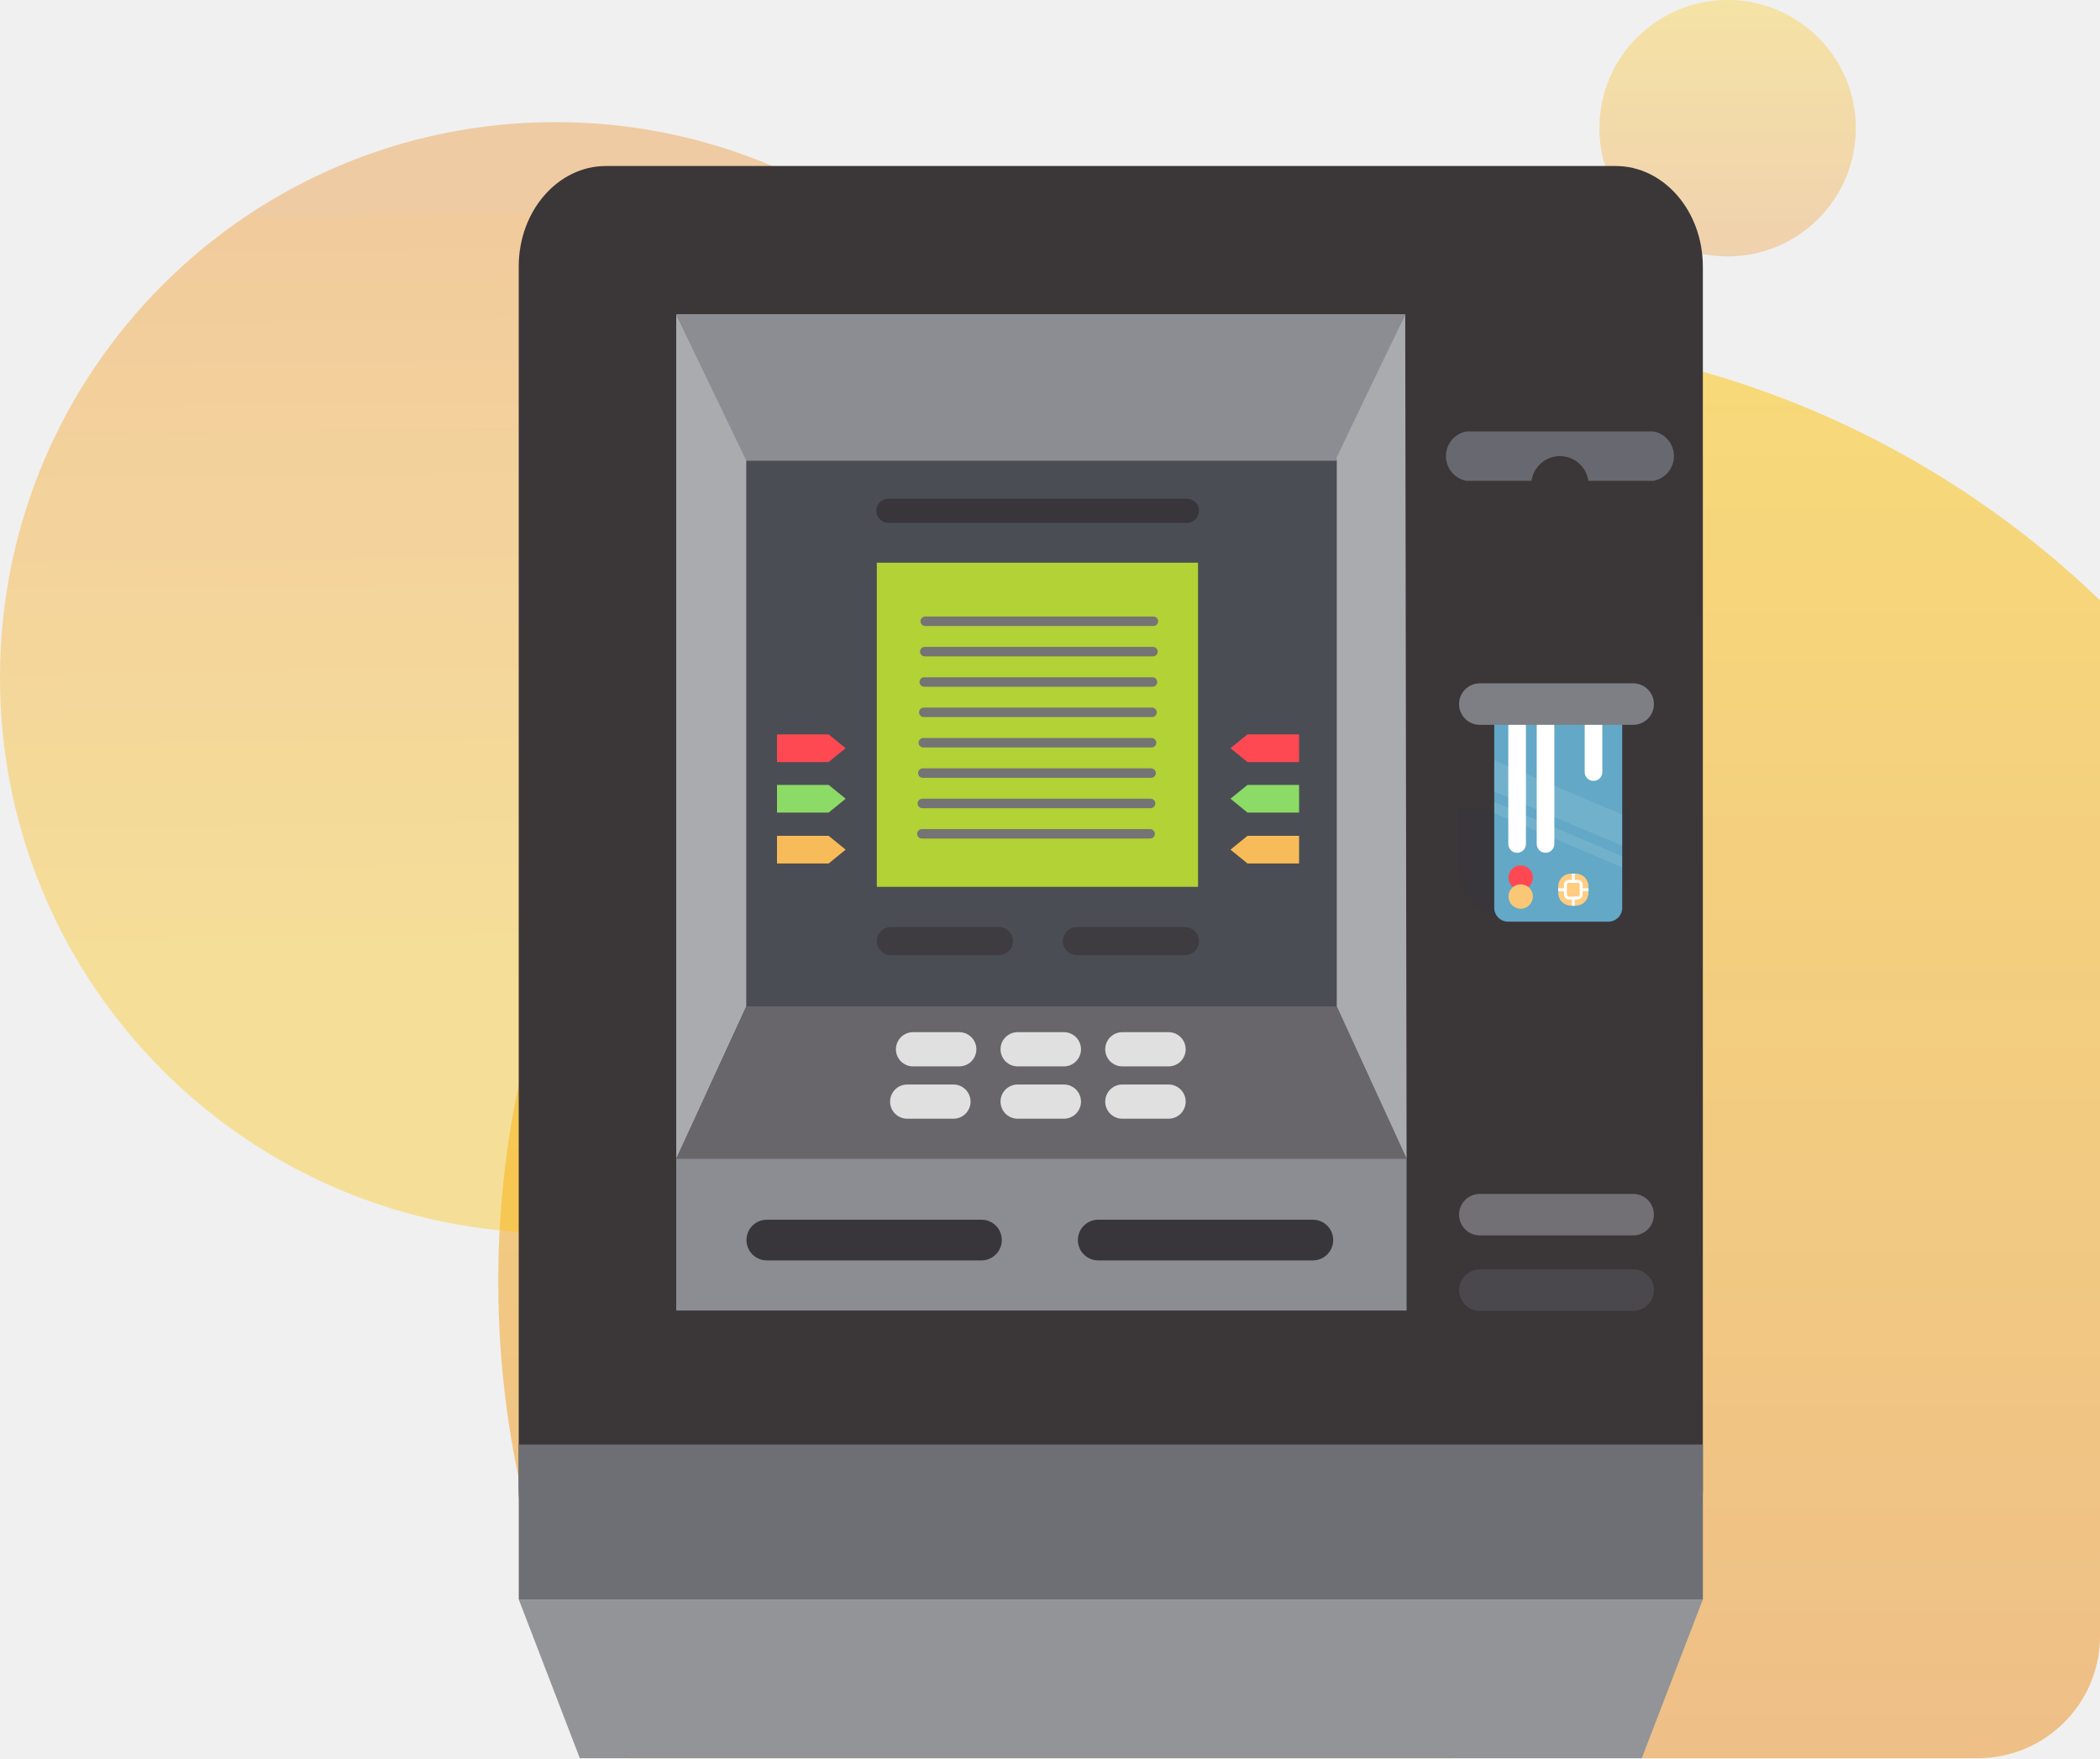
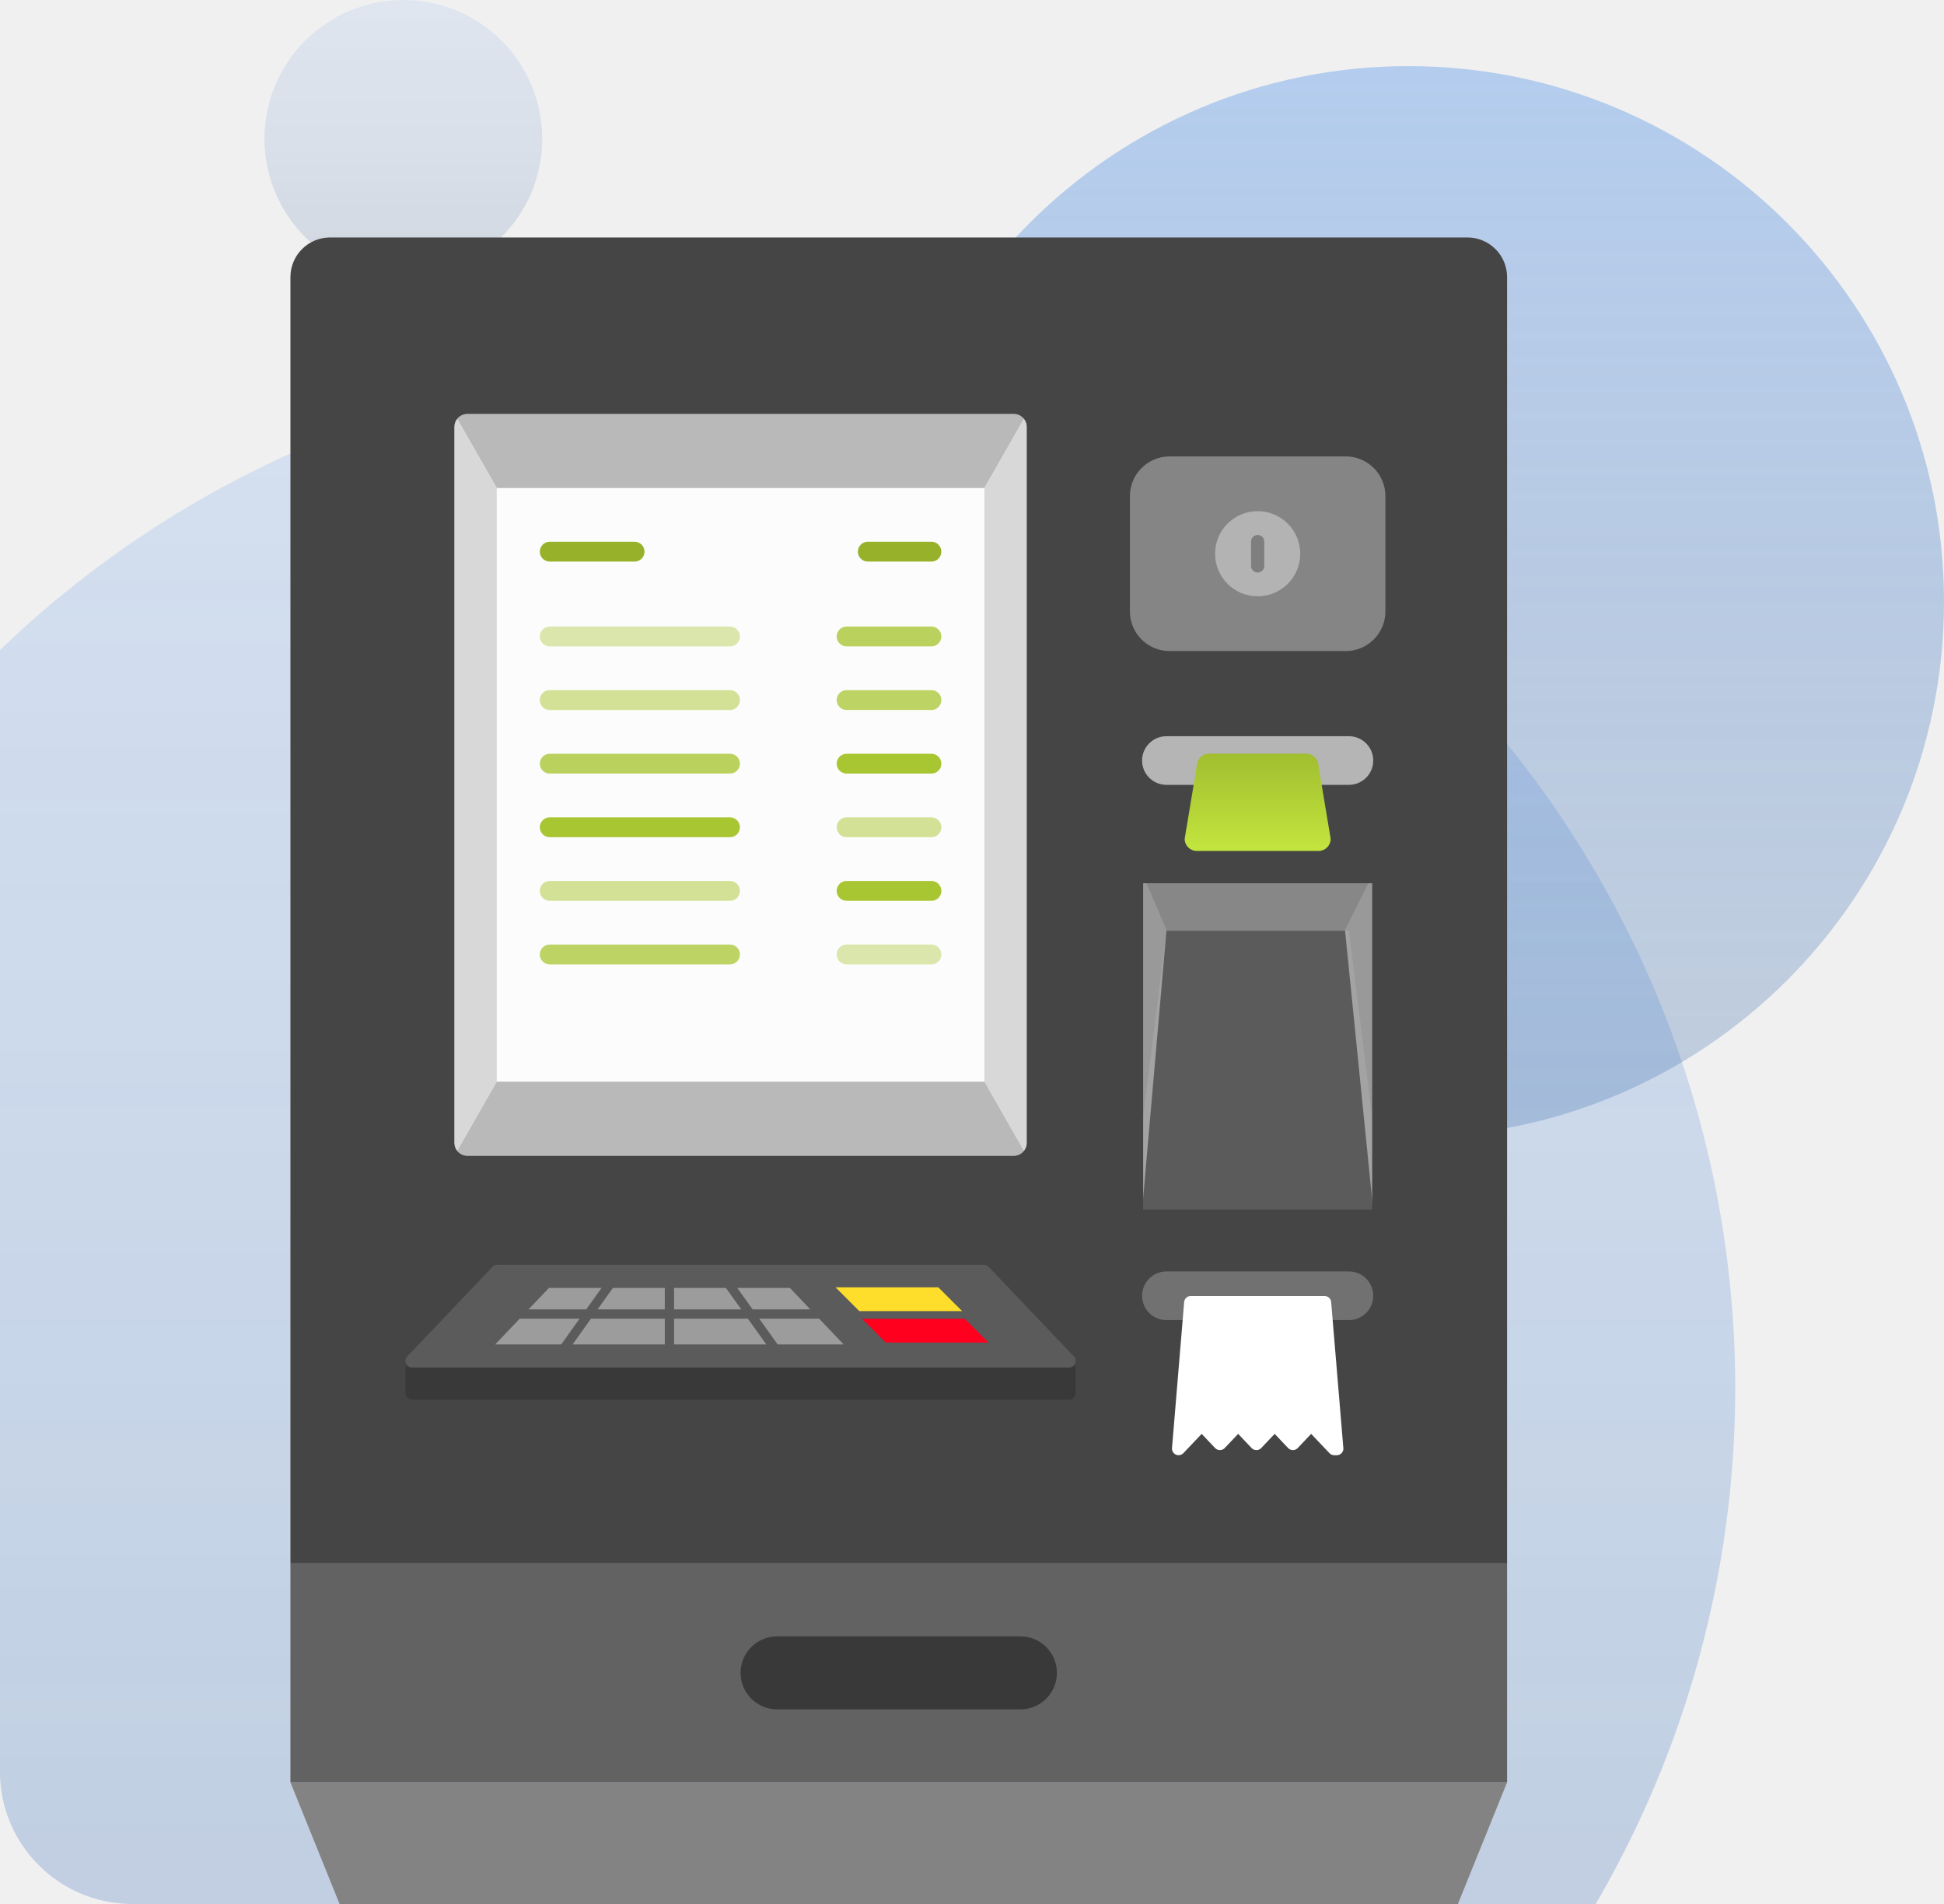
- <svg xmlns="http://www.w3.org/2000/svg" width="172" height="144.001" viewBox="0 0 172 144.001">
+ <svg xmlns="http://www.w3.org/2000/svg" width="147" height="144" viewBox="0 0 147 144">
  <defs>
-     <linearGradient id="linear-gradient" x1="0.5" x2="0.5" y2="1" gradientUnits="objectBoundingBox">
-       <stop offset="0" stop-color="#ffc400" />
-       <stop offset="1" stop-color="#ed8d1d" />
+     <linearGradient id="linear-gradient" x1="0.5" y1="1" x2="0.5" gradientUnits="objectBoundingBox">
+       <stop offset="0" stop-color="#1d75ed" stop-opacity="0.212" />
+       <stop offset="1" stop-color="#2964b5" stop-opacity="0.392" />
    </linearGradient>
-     <linearGradient id="linear-gradient-2" x1="-0.193" y1="0.81" x2="-0.201" y2="0.086" gradientUnits="objectBoundingBox">
-       <stop offset="0" stop-color="#ffc400" />
-       <stop offset="1" stop-color="#f78b0d" />
-       <stop offset="1" stop-color="#f19a16" />
-       <stop offset="1" stop-color="#ed8d1d" />
+     <linearGradient id="linear-gradient-2" x1="0.5" x2="0.5" y2="1" gradientUnits="objectBoundingBox">
+       <stop offset="0" stop-color="#4d90eb" stop-opacity="0.365" />
+       <stop offset="1" stop-color="#154e9b" stop-opacity="0.212" />
    </linearGradient>
-     <clipPath id="clip-path">
-       <path id="Path_96" data-name="Path 96" d="M185.694,392.031a1.14,1.14,0,0,1-1.2-1.074V375.242a1.14,1.14,0,0,1,1.2-1.074h8.082a1.14,1.14,0,0,1,1.2,1.074v15.715a1.14,1.14,0,0,1-1.2,1.074Z" transform="translate(-184.497 -374.168)" fill="#63a8c6" />
-     </clipPath>
+     <linearGradient id="linear-gradient-3" x1="0.5" x2="0.5" y2="1" gradientUnits="objectBoundingBox">
+       <stop offset="0" stop-color="#1d75ed" stop-opacity="0.129" />
+       <stop offset="1" stop-color="#0f3b77" stop-opacity="0.212" />
+     </linearGradient>
+     <linearGradient id="linear-gradient-4" x1="0.5" x2="0.5" y2="1" gradientUnits="objectBoundingBox">
+       <stop offset="0" stop-color="#a1be2f" />
+       <stop offset="1" stop-color="#c3e53e" />
+     </linearGradient>
  </defs>
-   <g id="ico-kiosk" transform="translate(-188 -270)">
-     <path id="Subtraction_52" data-name="Subtraction 52" d="M-5808.81-7747.51h-67.661a77.066,77.066,0,0,1-7.774-18.471,77.676,77.676,0,0,1-2.755-20.547,76.986,76.986,0,0,1,6.089-30.155,77.572,77.572,0,0,1,7.14-13.16,78.208,78.208,0,0,1,9.461-11.467,78.143,78.143,0,0,1,11.465-9.459,77.565,77.565,0,0,1,13.16-7.142A76.986,76.986,0,0,1-5809.53-7864a76.989,76.989,0,0,1,30.156,6.089,77.547,77.547,0,0,1,13.158,7.142,78.055,78.055,0,0,1,10.407,8.421v84.837a10.009,10.009,0,0,1-10,10h-43Z" transform="translate(6115.809 8161.511)" opacity="0.495" fill="url(#linear-gradient)" />
-     <circle id="Ellipse_11" data-name="Ellipse 11" cx="45.5" cy="45.5" r="45.5" transform="translate(188 280)" opacity="0.367" fill="url(#linear-gradient-2)" />
-     <circle id="Ellipse_12" data-name="Ellipse 12" cx="10.5" cy="10.5" r="10.5" transform="translate(319 270)" opacity="0.315" fill="url(#linear-gradient)" />
-     <g id="Group_145" data-name="Group 145" transform="translate(-60.98 -46.885)">
-       <g id="Group_144" data-name="Group 144" transform="translate(291.469 330.482)">
-         <g id="Group_143" data-name="Group 143" transform="translate(0)">
-           <g id="Group_140" data-name="Group 140" transform="translate(0 0)">
-             <path id="Path_72" data-name="Path 72" d="M126.4,399.92c0,4.549-3.2,8.238-7.143,8.238h-82.7c-3.945,0-7.143-3.689-7.143-8.238V299.786c0-4.55,3.2-8.238,7.143-8.238h82.7c3.945,0,7.143,3.688,7.143,8.238Z" transform="translate(-29.418 -291.548)" fill="#3b3638" />
-             <path id="Path_73" data-name="Path 73" d="M108.5,324.29H60.164L54.45,312.267h59.709Z" transform="translate(-41.553 -300.133)" fill="#8c8d92" />
-             <path id="Path_74" data-name="Path 74" d="M60.224,422.254h48.314l5.734,12.5H54.45Z" transform="translate(-41.553 -353.453)" fill="#95969b" opacity="0.5" />
-             <rect id="Rectangle_103" data-name="Rectangle 103" width="59.822" height="12.441" transform="translate(12.897 81.3)" fill="#8c8d92" />
-             <path id="Path_75" data-name="Path 75" d="M86.531,457.887a1.667,1.667,0,0,1-1.667,1.667H67.285a1.667,1.667,0,0,1-1.667-1.667h0a1.667,1.667,0,0,1,1.667-1.667h17.58a1.667,1.667,0,0,1,1.667,1.667Z" transform="translate(-46.967 -369.92)" fill="#38363b" />
-             <path id="Path_76" data-name="Path 76" d="M139.214,457.887a1.666,1.666,0,0,1-1.666,1.667h-17.58a1.666,1.666,0,0,1-1.667-1.667h0a1.666,1.666,0,0,1,1.667-1.667h17.58a1.666,1.666,0,0,1,1.666,1.667Z" transform="translate(-72.507 -369.92)" fill="#38363b" />
-             <g id="Group_133" data-name="Group 133" transform="translate(30.416 70.943)" opacity="0.8">
-               <path id="Path_77" data-name="Path 77" d="M95.966,427.812a1.4,1.4,0,0,1-1.4,1.4H90.778a1.4,1.4,0,0,1-1.4-1.4h0a1.4,1.4,0,0,1,1.4-1.4h3.789a1.4,1.4,0,0,1,1.4,1.4Z" transform="translate(-88.902 -426.413)" fill="#fff" />
-               <path id="Path_78" data-name="Path 78" d="M112.6,427.812a1.4,1.4,0,0,1-1.4,1.4h-3.79a1.4,1.4,0,0,1-1.4-1.4h0a1.4,1.4,0,0,1,1.4-1.4h3.79a1.4,1.4,0,0,1,1.4,1.4Z" transform="translate(-96.967 -426.413)" fill="#fff" />
-               <path id="Path_79" data-name="Path 79" d="M129.24,427.812a1.4,1.4,0,0,1-1.4,1.4h-3.789a1.4,1.4,0,0,1-1.4-1.4h0a1.4,1.4,0,0,1,1.4-1.4h3.789a1.4,1.4,0,0,1,1.4,1.4Z" transform="translate(-105.033 -426.413)" fill="#fff" />
-               <path id="Path_80" data-name="Path 80" d="M95.042,436.13a1.4,1.4,0,0,1-1.4,1.4h-3.79a1.4,1.4,0,0,1-1.4-1.4h0a1.4,1.4,0,0,1,1.4-1.4h3.79a1.4,1.4,0,0,1,1.4,1.4Z" transform="translate(-88.454 -430.445)" fill="#fff" />
-               <path id="Path_81" data-name="Path 81" d="M112.6,436.13a1.4,1.4,0,0,1-1.4,1.4h-3.79a1.4,1.4,0,0,1-1.4-1.4h0a1.4,1.4,0,0,1,1.4-1.4h3.79a1.4,1.4,0,0,1,1.4,1.4Z" transform="translate(-96.967 -430.445)" fill="#fff" />
-               <path id="Path_82" data-name="Path 82" d="M129.24,436.13a1.4,1.4,0,0,1-1.4,1.4h-3.789a1.4,1.4,0,0,1-1.4-1.4h0a1.4,1.4,0,0,1,1.4-1.4h3.789a1.4,1.4,0,0,1,1.4,1.4Z" transform="translate(-105.033 -430.445)" fill="#fff" />
+   <g id="ico-kiosk" transform="translate(-15 -270)">
+     <g id="Group_477" data-name="Group 477" transform="translate(15 270)">
+       <path id="Subtraction_52" data-name="Subtraction 52" d="M77.471,116.489A76.978,76.978,0,0,1,47.316,110.4a77.472,77.472,0,0,1-13.161-7.142A77.688,77.688,0,0,1,6.088,69.174,77.43,77.43,0,0,1,10.529,0h110.8a10.012,10.012,0,0,1,9.866,10V94.838a78.12,78.12,0,0,1-10.406,8.42,77.541,77.541,0,0,1-13.16,7.142A76.97,76.97,0,0,1,77.471,116.489Z" transform="translate(131.191 144) rotate(180)" opacity="0.598" fill="url(#linear-gradient)" />
+       <circle id="Ellipse_11" data-name="Ellipse 11" cx="40.5" cy="40.5" r="40.5" transform="translate(66 5)" fill="url(#linear-gradient-2)" />
+       <circle id="Ellipse_12" data-name="Ellipse 12" cx="10.5" cy="10.5" r="10.5" transform="translate(20)" opacity="0.645" fill="url(#linear-gradient-3)" />
+     </g>
+     <g id="Group_574" data-name="Group 574" transform="translate(-0.039 10.96)">
+       <g id="Group_571" data-name="Group 571" transform="translate(37 277)">
+         <g id="Group_570" data-name="Group 570" transform="translate(0 0)">
+           <path id="Rectangle_938" data-name="Rectangle 938" d="M3,0H89a3,3,0,0,1,3,3v97.28a0,0,0,0,1,0,0H0a0,0,0,0,1,0,0V3A3,3,0,0,1,3,0Z" fill="#454545" />
+           <g id="Group_567" data-name="Group 567" transform="translate(63.48 16.56)" opacity="0.8">
+             <rect id="Rectangle_945" data-name="Rectangle 945" width="19.32" height="14.72" rx="3" transform="translate(0 0)" fill="#959595" />
+             <circle id="Ellipse_599" data-name="Ellipse 599" cx="3.22" cy="3.22" r="3.22" transform="translate(6.44 4.14)" fill="#cecece" />
+             <line id="Line_68" data-name="Line 68" y2="1.84" transform="translate(9.66 6.44)" fill="none" stroke="#707070" stroke-linecap="round" stroke-width="1" opacity="0.683" />
+           </g>
+           <g id="Rectangle_943" data-name="Rectangle 943" transform="translate(63.48 56.12)" fill="none" stroke="#454545" stroke-width="1">
+             <rect width="19.32" height="26.68" rx="2" stroke="none" />
+             <rect x="0.5" y="0.5" width="18.32" height="25.68" rx="1.5" fill="none" />
+           </g>
+           <g id="Group_572" data-name="Group 572" transform="translate(63.48 47.368)">
+             <path id="Path_601" data-name="Path 601" d="M2.76,0h13.8l2.76,22.08H0Z" transform="translate(0 5.072)" fill="#717171" opacity="0.494" />
+             <g id="Group_566" data-name="Group 566" opacity="0.573">
+               <path id="Path_604" data-name="Path 604" d="M0,0H19.32L16.56,4.6H2.76Z" transform="translate(0 0.472)" fill="#b9b9b9" />
+               <path id="Path_602" data-name="Path 602" d="M.676-.513l2.146,5L.977,25.679.9,18.664Z" transform="translate(-0.054 0.513)" fill="#d8d8d8" />
+               <path id="Path_605" data-name="Path 605" d="M2.9.1.676,4.54l2.146,21.3L2.9,18.826Z" transform="translate(15.586 0.464)" fill="#d8d8d8" />
            </g>
-             <path id="Path_83" data-name="Path 83" d="M54.45,312.267v69.167l5.754-12.5V324.29Z" transform="translate(-41.553 -300.133)" fill="#aaabaf" />
-             <path id="Path_84" data-name="Path 84" d="M165.052,312.267l.113,69.167-5.734-12.5V324.013Z" transform="translate(-92.446 -300.133)" fill="#aaabaf" />
-             <rect id="Rectangle_104" data-name="Rectangle 104" width="48.334" height="44.643" transform="translate(18.651 24.157)" fill="#4b4d55" />
-             <path id="Path_85" data-name="Path 85" d="M97.488,410.85A1.151,1.151,0,0,1,96.337,412H87.488a1.151,1.151,0,0,1-1.151-1.15h0a1.151,1.151,0,0,1,1.151-1.151h8.849a1.151,1.151,0,0,1,1.151,1.151Z" transform="translate(-57.011 -347.367)" fill="#3e3c41" />
-             <path id="Path_86" data-name="Path 86" d="M127.064,410.85a1.151,1.151,0,0,1-1.15,1.15h-8.849a1.151,1.151,0,0,1-1.151-1.15h0a1.151,1.151,0,0,1,1.151-1.151h8.849a1.151,1.151,0,0,1,1.15,1.151Z" transform="translate(-71.349 -347.367)" fill="#3e3c41" />
-             <path id="Path_111" data-name="Path 111" d="M0,0H26.31V26.548H0Z" transform="translate(29.326 32.49)" fill="#b2d235" />
-             <path id="Path_87" data-name="Path 87" d="M112.688,342.6a.992.992,0,0,1-.992.992H87.252a.992.992,0,0,1-.992-.992h0a.992.992,0,0,1,.992-.992H111.7a.992.992,0,0,1,.992.992Z" transform="translate(-56.974 -314.36)" fill="#38363b" />
-             <path id="Path_88" data-name="Path 88" d="M74.7,379.07v0H70.471v2.266H74.7L76.09,380.2Z" transform="translate(-49.32 -332.519)" fill="#fe4952" />
-             <path id="Path_89" data-name="Path 89" d="M74.7,387.1v0H70.471v2.266H74.7l1.393-1.134Z" transform="translate(-49.32 -336.411)" fill="#8cdb66" />
-             <path id="Path_90" data-name="Path 90" d="M74.7,395.195v0H70.471v2.266H74.7l1.393-1.134Z" transform="translate(-49.32 -340.336)" fill="#f8bb59" />
-             <path id="Path_91" data-name="Path 91" d="M143.956,379.07v0h4.226v2.266h-4.226l-1.393-1.134Z" transform="translate(-84.269 -332.519)" fill="#fe4952" />
-             <path id="Path_92" data-name="Path 92" d="M143.956,387.1v0h4.226v2.266h-4.226l-1.393-1.134Z" transform="translate(-84.269 -336.411)" fill="#8cdb66" />
-             <path id="Path_93" data-name="Path 93" d="M143.956,395.195v0h4.226v2.266h-4.226l-1.393-1.134Z" transform="translate(-84.269 -340.336)" fill="#f8bb59" />
-             <g id="Group_134" data-name="Group 134" transform="translate(75.943 21.737)">
-               <path id="Path_94" data-name="Path 94" d="M193.814,330.906H178.492a2.06,2.06,0,0,0,0,4.048h5.334a2.35,2.35,0,0,1,4.655,0h5.333a2.06,2.06,0,0,0,0-4.048Z" transform="translate(-176.818 -330.906)" fill="#686970" />
-             </g>
-             <rect id="Rectangle_106" data-name="Rectangle 106" width="14.048" height="5.387" transform="translate(76.945 52.615)" fill="#38363b" />
-             <rect id="Rectangle_107" data-name="Rectangle 107" width="14.048" height="8.829" rx="4.415" transform="translate(76.945 52.922)" fill="#38363b" />
-             <g id="Group_138" data-name="Group 138" transform="translate(79.899 44.026)">
-               <g id="Group_136" data-name="Group 136">
-                 <path id="Path_95" data-name="Path 95" d="M185.694,392.031a1.14,1.14,0,0,1-1.2-1.074V375.242a1.14,1.14,0,0,1,1.2-1.074h8.082a1.14,1.14,0,0,1,1.2,1.074v15.715a1.14,1.14,0,0,1-1.2,1.074Z" transform="translate(-184.497 -374.168)" fill="#63a8c6" />
-                 <g id="Group_135" data-name="Group 135" clip-path="url(#clip-path)">
-                   <rect id="Rectangle_108" data-name="Rectangle 108" width="2.358" height="14.983" transform="translate(-2.433 6.177) rotate(-67.042)" fill="#fff" opacity="0.1" />
-                   <rect id="Rectangle_109" data-name="Rectangle 109" width="0.848" height="14.983" transform="translate(-2.263 8.019) rotate(-67.043)" fill="#fff" opacity="0.1" />
-                 </g>
-               </g>
-               <g id="Group_137" data-name="Group 137" transform="translate(1.164 13.254)">
-                 <path id="Path_97" data-name="Path 97" d="M187.756,401.893a1,1,0,1,1,1-1A1,1,0,0,1,187.756,401.893Z" transform="translate(-186.756 -399.893)" fill="#fe4952" />
-                 <path id="Path_98" data-name="Path 98" d="M187.756,404.9a1,1,0,1,1,1-1A1,1,0,0,1,187.756,404.9Z" transform="translate(-186.756 -401.35)" fill="#f9c776" />
-               </g>
-               <rect id="Rectangle_110" data-name="Rectangle 110" width="2.477" height="2.627" rx="1.043" transform="translate(5.238 13.929)" fill="#ffcc80" />
-               <path id="Path_99" data-name="Path 99" d="M197.141,402.4h-.475v-.285a.4.4,0,0,0-.4-.4h-.246v-.51h-.238v.51h-.247a.4.4,0,0,0-.4.4v.285h-.474v.239h.474v.285a.4.4,0,0,0,.4.4h.247v.51h.238v-.51h.246a.4.4,0,0,0,.4-.4v-.285h.475Zm-.713.524a.161.161,0,0,1-.161.161h-.731a.161.161,0,0,1-.161-.161v-.809a.161.161,0,0,1,.161-.161h.731a.161.161,0,0,1,.161.161Z" transform="translate(-189.426 -387.274)" fill="#fff" />
-               <rect id="Rectangle_111" data-name="Rectangle 111" width="1.444" height="5.216" rx="0.722" transform="translate(7.406 1.119)" fill="#fff" />
-               <rect id="Rectangle_112" data-name="Rectangle 112" width="1.444" height="11.103" rx="0.722" transform="translate(3.477 1.119)" fill="#fff" />
-               <rect id="Rectangle_113" data-name="Rectangle 113" width="1.444" height="11.103" rx="0.722" transform="translate(1.149 1.119)" fill="#fff" />
-             </g>
-             <path id="Path_100" data-name="Path 100" d="M194.867,372.654a1.7,1.7,0,0,1-1.7,1.7h-12.56a1.7,1.7,0,0,1-1.7-1.7h0a1.7,1.7,0,0,1,1.7-1.7h12.56a1.7,1.7,0,0,1,1.7,1.7Z" transform="translate(-101.892 -328.586)" fill="#7d7f85" />
-             <path id="Path_101" data-name="Path 101" d="M194.867,465.822a1.7,1.7,0,0,1-1.7,1.7h-12.56a1.7,1.7,0,0,1-1.7-1.7h0a1.7,1.7,0,0,1,1.7-1.7h12.56a1.7,1.7,0,0,1,1.7,1.7Z" transform="translate(-101.892 -373.752)" fill="#4a484d" />
-             <path id="Path_102" data-name="Path 102" d="M194.867,453.822a1.7,1.7,0,0,1-1.7,1.7h-12.56a1.7,1.7,0,0,1-1.7-1.7h0a1.7,1.7,0,0,1,1.7-1.7h12.56a1.7,1.7,0,0,1,1.7,1.7Z" transform="translate(-101.892 -367.935)" fill="#727074" />
-             <rect id="Rectangle_114" data-name="Rectangle 114" width="96.985" height="12.688" transform="translate(0 104.715)" fill="#6d6f75" />
-             <g id="Group_139" data-name="Group 139" transform="translate(32.63 36.898)">
-               <path id="Path_103" data-name="Path 103" d="M112.747,360.721a.388.388,0,0,1-.388.388H93.666a.389.389,0,0,1-.388-.388h0a.388.388,0,0,1,.388-.388h18.692a.388.388,0,0,1,.388.388Z" transform="translate(-93.006 -360.333)" fill="#747474" />
-               <path id="Path_104" data-name="Path 104" d="M112.671,365.548a.388.388,0,0,1-.388.388H93.591a.389.389,0,0,1-.389-.388h0a.389.389,0,0,1,.389-.388h18.692a.388.388,0,0,1,.388.388Z" transform="translate(-92.969 -362.673)" fill="#747474" />
-               <path id="Path_105" data-name="Path 105" d="M112.6,370.375a.389.389,0,0,1-.389.389H93.515a.389.389,0,0,1-.388-.389h0a.389.389,0,0,1,.388-.388h18.692a.389.389,0,0,1,.389.388Z" transform="translate(-92.933 -365.013)" fill="#747474" />
-               <path id="Path_106" data-name="Path 106" d="M112.521,375.2a.389.389,0,0,1-.388.388H93.44a.388.388,0,0,1-.388-.388h0a.389.389,0,0,1,.388-.389h18.692a.389.389,0,0,1,.388.389Z" transform="translate(-92.896 -367.353)" fill="#747474" />
-               <path id="Path_107" data-name="Path 107" d="M112.445,380.03a.389.389,0,0,1-.389.388H93.364a.388.388,0,0,1-.388-.388h0a.388.388,0,0,1,.388-.388h18.692a.389.389,0,0,1,.389.388Z" transform="translate(-92.86 -369.694)" fill="#747474" />
-               <path id="Path_108" data-name="Path 108" d="M112.37,384.857a.388.388,0,0,1-.388.388H93.289a.388.388,0,0,1-.388-.388h0a.388.388,0,0,1,.388-.388h18.692a.388.388,0,0,1,.388.388Z" transform="translate(-92.823 -372.034)" fill="#747474" />
-               <path id="Path_109" data-name="Path 109" d="M112.294,389.684a.389.389,0,0,1-.388.389H93.214a.389.389,0,0,1-.389-.389h0a.389.389,0,0,1,.389-.388h18.692a.389.389,0,0,1,.388.388Z" transform="translate(-92.786 -374.374)" fill="#747474" />
-               <path id="Path_110" data-name="Path 110" d="M112.219,394.512a.388.388,0,0,1-.388.388H93.138a.389.389,0,0,1-.388-.388h0a.389.389,0,0,1,.388-.389H111.83a.389.389,0,0,1,.388.389Z" transform="translate(-92.75 -376.714)" fill="#747474" />
+             <rect id="Rectangle_949" data-name="Rectangle 949" width="19.32" height="26.68" transform="translate(0 0.472)" fill="none" stroke="#454545" stroke-width="2" />
+           </g>
+           <rect id="Rectangle_947" data-name="Rectangle 947" width="17.48" height="3.68" rx="1.84" transform="translate(64.4 78.2)" fill="#717171" />
+           <rect id="Rectangle_951" data-name="Rectangle 951" width="17.48" height="3.68" rx="1.84" transform="translate(64.4 37.72)" fill="#fff" opacity="0.6" />
+           <path id="Path_606" data-name="Path 606" d="M1.84,0H9.2a.92.92,0,0,1,.92.92l.92,5.52a.92.92,0,0,1-.92.92H.92A.92.92,0,0,1,0,6.44L.92.92A.92.92,0,0,1,1.84,0Z" transform="translate(67.62 39.04)" fill="url(#linear-gradient-4)" />
+           <path id="Subtraction_68" data-name="Subtraction 68" d="M11.96,11.041h-.188L10.024,9.2,8.645,10.654,7.266,9.2,5.885,10.654,4.505,9.2,3.124,10.654,1.746,9.2,0,11.039.919,0h10.12l.921,11.04Z" transform="translate(67.161 80.559)" fill="#fff" stroke="#fff" stroke-linecap="round" stroke-linejoin="round" stroke-width="1" />
+           <g id="Path_614" data-name="Path 614" transform="translate(0 116.84)" fill="#838383">
+             <path d="M 87.946 8.7 L 4.054 8.7 L 0.741 0.5 L 91.259 0.5 L 87.946 8.7 Z" stroke="none" />
+             <path d="M 1.483 1 L 4.392 8.2 L 87.608 8.2 L 90.517 1 L 1.483 1 M 0 1.9073486328125e-06 L 92 1.9073486328125e-06 L 88.283 9.2 L 3.717 9.2 L 0 1.9073486328125e-06 Z" stroke="none" fill="#838383" />
+           </g>
+           <rect id="Rectangle_939" data-name="Rectangle 939" width="92" height="16.56" transform="translate(0 100.28)" fill="#626262" />
+           <rect id="Rectangle_942" data-name="Rectangle 942" width="23.92" height="5.52" rx="2.76" transform="translate(34.04 105.8)" opacity="0.42" />
+           <g id="Group_575" data-name="Group 575" transform="translate(3.193 4.14)">
+             <rect id="Rectangle_940" data-name="Rectangle 940" width="43.293" height="56.121" rx="1" transform="translate(9.2 9.2)" fill="#fcfcfc" />
+             <path id="Path_597" data-name="Path 597" d="M0,0H43.293L40.086,5.612H3.207Z" transform="translate(9.2 9.2)" fill="#b9b9b9" />
+             <path id="Path_598" data-name="Path 598" d="M0,0H56.121L50.509,3.207H5.612Z" transform="translate(52.493 9.2) rotate(90)" fill="#d8d8d8" />
+             <path id="Path_600" data-name="Path 600" d="M0,3.207H56.121L50.509,0H5.612Z" transform="translate(12.407 9.2) rotate(90)" fill="#d8d8d8" />
+             <line id="Line_54" data-name="Line 54" x2="6.414" transform="translate(16.416 19.622)" fill="none" stroke="#97b22a" stroke-linecap="round" stroke-width="1.5" />
+             <line id="Line_55" data-name="Line 55" x2="4.81" transform="translate(40.467 19.622)" fill="none" stroke="#97b22a" stroke-linecap="round" stroke-width="1.5" />
+             <line id="Line_56" data-name="Line 56" x2="13.629" transform="translate(16.416 26.036)" fill="none" stroke="#a8c631" stroke-linecap="round" stroke-width="1.5" opacity="0.402" />
+             <line id="Line_57" data-name="Line 57" x2="6.414" transform="translate(38.864 26.036)" fill="none" stroke="#a8c631" stroke-linecap="round" stroke-width="1.5" opacity="0.779" />
+             <line id="Line_58" data-name="Line 58" x2="13.629" transform="translate(16.416 35.657)" fill="none" stroke="#a8c631" stroke-linecap="round" stroke-width="1.5" opacity="0.779" />
+             <line id="Line_59" data-name="Line 59" x2="6.414" transform="translate(38.864 35.657)" fill="none" stroke="#a8c631" stroke-linecap="round" stroke-width="1.5" />
+             <line id="Line_60" data-name="Line 60" x2="13.629" transform="translate(16.416 30.847)" fill="none" stroke="#a8c631" stroke-linecap="round" stroke-width="1.5" opacity="0.506" />
+             <line id="Line_61" data-name="Line 61" x2="6.414" transform="translate(38.864 30.847)" fill="none" stroke="#a8c631" stroke-linecap="round" stroke-width="1.5" opacity="0.748" />
+             <line id="Line_62" data-name="Line 62" x2="13.629" transform="translate(16.416 40.467)" fill="none" stroke="#a8c631" stroke-linecap="round" stroke-width="1.5" />
+             <line id="Line_63" data-name="Line 63" x2="6.414" transform="translate(38.864 40.467)" fill="none" stroke="#a8c631" stroke-linecap="round" stroke-width="1.5" opacity="0.506" />
+             <line id="Line_64" data-name="Line 64" x2="13.629" transform="translate(16.416 50.088)" fill="none" stroke="#a8c631" stroke-linecap="round" stroke-width="1.5" opacity="0.748" />
+             <line id="Line_65" data-name="Line 65" x2="6.414" transform="translate(38.864 50.088)" fill="none" stroke="#a8c631" stroke-linecap="round" stroke-width="1.5" opacity="0.402" />
+             <line id="Line_66" data-name="Line 66" x2="13.629" transform="translate(16.416 45.278)" fill="none" stroke="#a8c631" stroke-linecap="round" stroke-width="1.5" opacity="0.506" />
+             <line id="Line_67" data-name="Line 67" x2="6.414" transform="translate(38.864 45.278)" fill="none" stroke="#a8c631" stroke-linecap="round" stroke-width="1.5" />
+             <path id="Path_599" data-name="Path 599" d="M0,0H43.293L40.086,5.612H3.207Z" transform="translate(52.493 65.321) rotate(180)" fill="#b9b9b9" />
+             <g id="Rectangle_948" data-name="Rectangle 948" transform="translate(9.2 9.2)" fill="none" stroke="#454545" stroke-linejoin="round" stroke-width="1">
+               <rect width="43.293" height="56.121" rx="1" stroke="none" />
+               <rect x="-0.5" y="-0.5" width="44.293" height="57.121" rx="1.5" fill="none" />
            </g>
          </g>
+           <rect id="Rectangle_952" data-name="Rectangle 952" width="49.68" height="1.84" transform="translate(9.2 85.56)" fill="#393939" stroke="#393939" stroke-linejoin="round" stroke-width="1" />
+           <path id="Path_615" data-name="Path 615" d="M6.44,0h36.8l6.44,6.77H0Z" transform="translate(9.2 78.2)" fill="#5b5b5b" stroke="#5b5b5b" stroke-linejoin="round" stroke-width="1" />
+           <path id="Path_616" data-name="Path 616" d="M3.114,0H20.906L24.02,3.273H0Z" transform="translate(16.649 79.948)" fill="#9c9c9c" stroke="#9c9c9c" stroke-width="1" />
+           <line id="Line_69" data-name="Line 69" x1="4.6" y2="6.44" transform="translate(19.919 78.66)" fill="none" stroke="#5b5b5b" stroke-width="0.7" />
+           <line id="Line_70" data-name="Line 70" x2="4.6" y2="6.44" transform="translate(32.799 78.66)" fill="none" stroke="#5b5b5b" stroke-width="0.7" />
+           <line id="Line_71" data-name="Line 71" y2="6.44" transform="translate(28.659 78.66)" fill="none" stroke="#5b5b5b" stroke-width="0.7" />
+           <line id="Line_72" data-name="Line 72" x2="24.439" transform="translate(16.239 81.42)" fill="none" stroke="#5b5b5b" stroke-width="0.7" />
+           <path id="Path_618" data-name="Path 618" d="M42.08,79.4l1.8,1.8h7.771l-1.8-1.8Z" transform="translate(-0.861)" fill="#fede2b" />
+           <path id="Path_619" data-name="Path 619" d="M42.08,79.4l1.8,1.8h7.771l-1.8-1.8Z" transform="translate(1.139 2.379)" fill="#ff001f" />
        </g>
      </g>
    </g>
-     <path id="Path_112" data-name="Path 112" d="M0,0H96.98l-5,13H5Z" transform="translate(230.49 401)" fill="#929498" />
  </g>
</svg>
